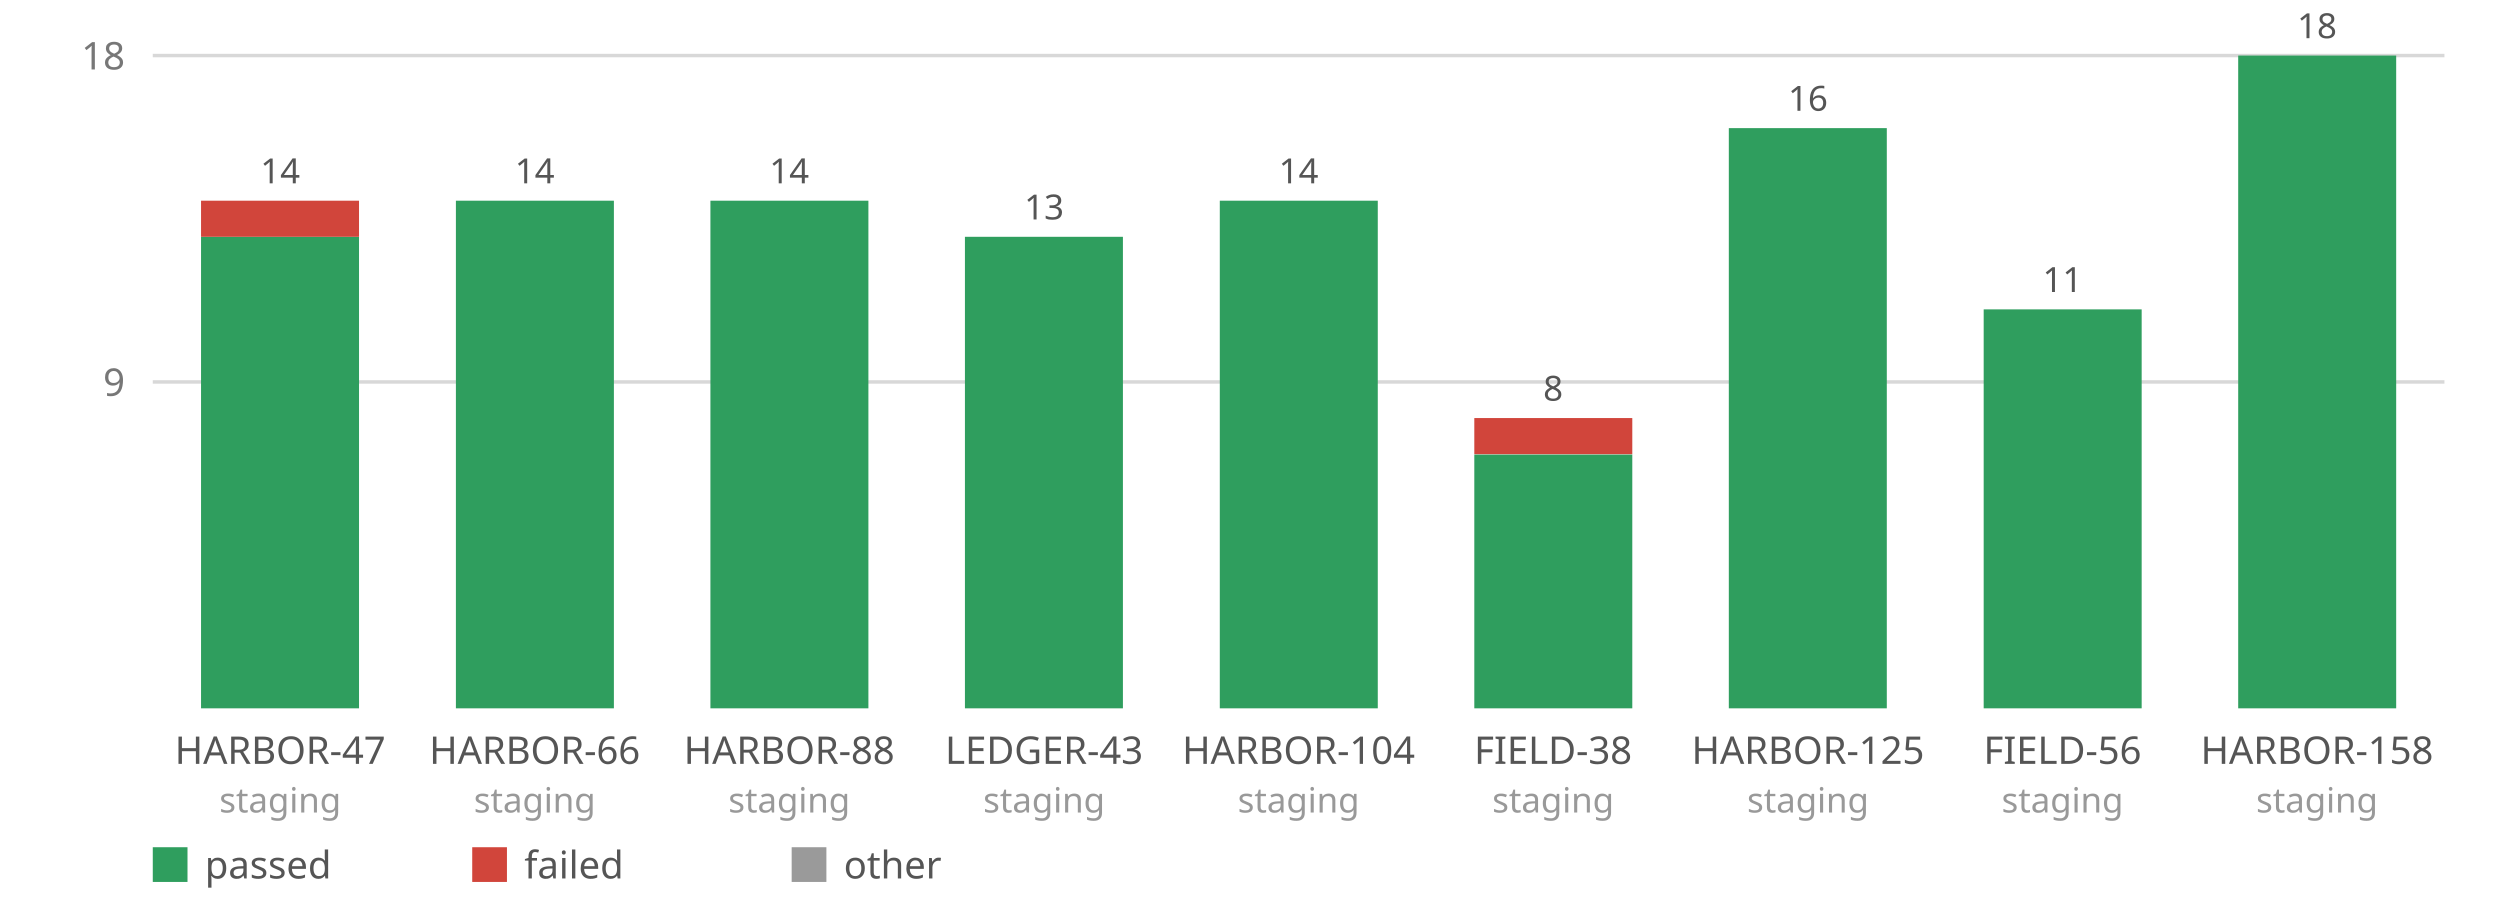
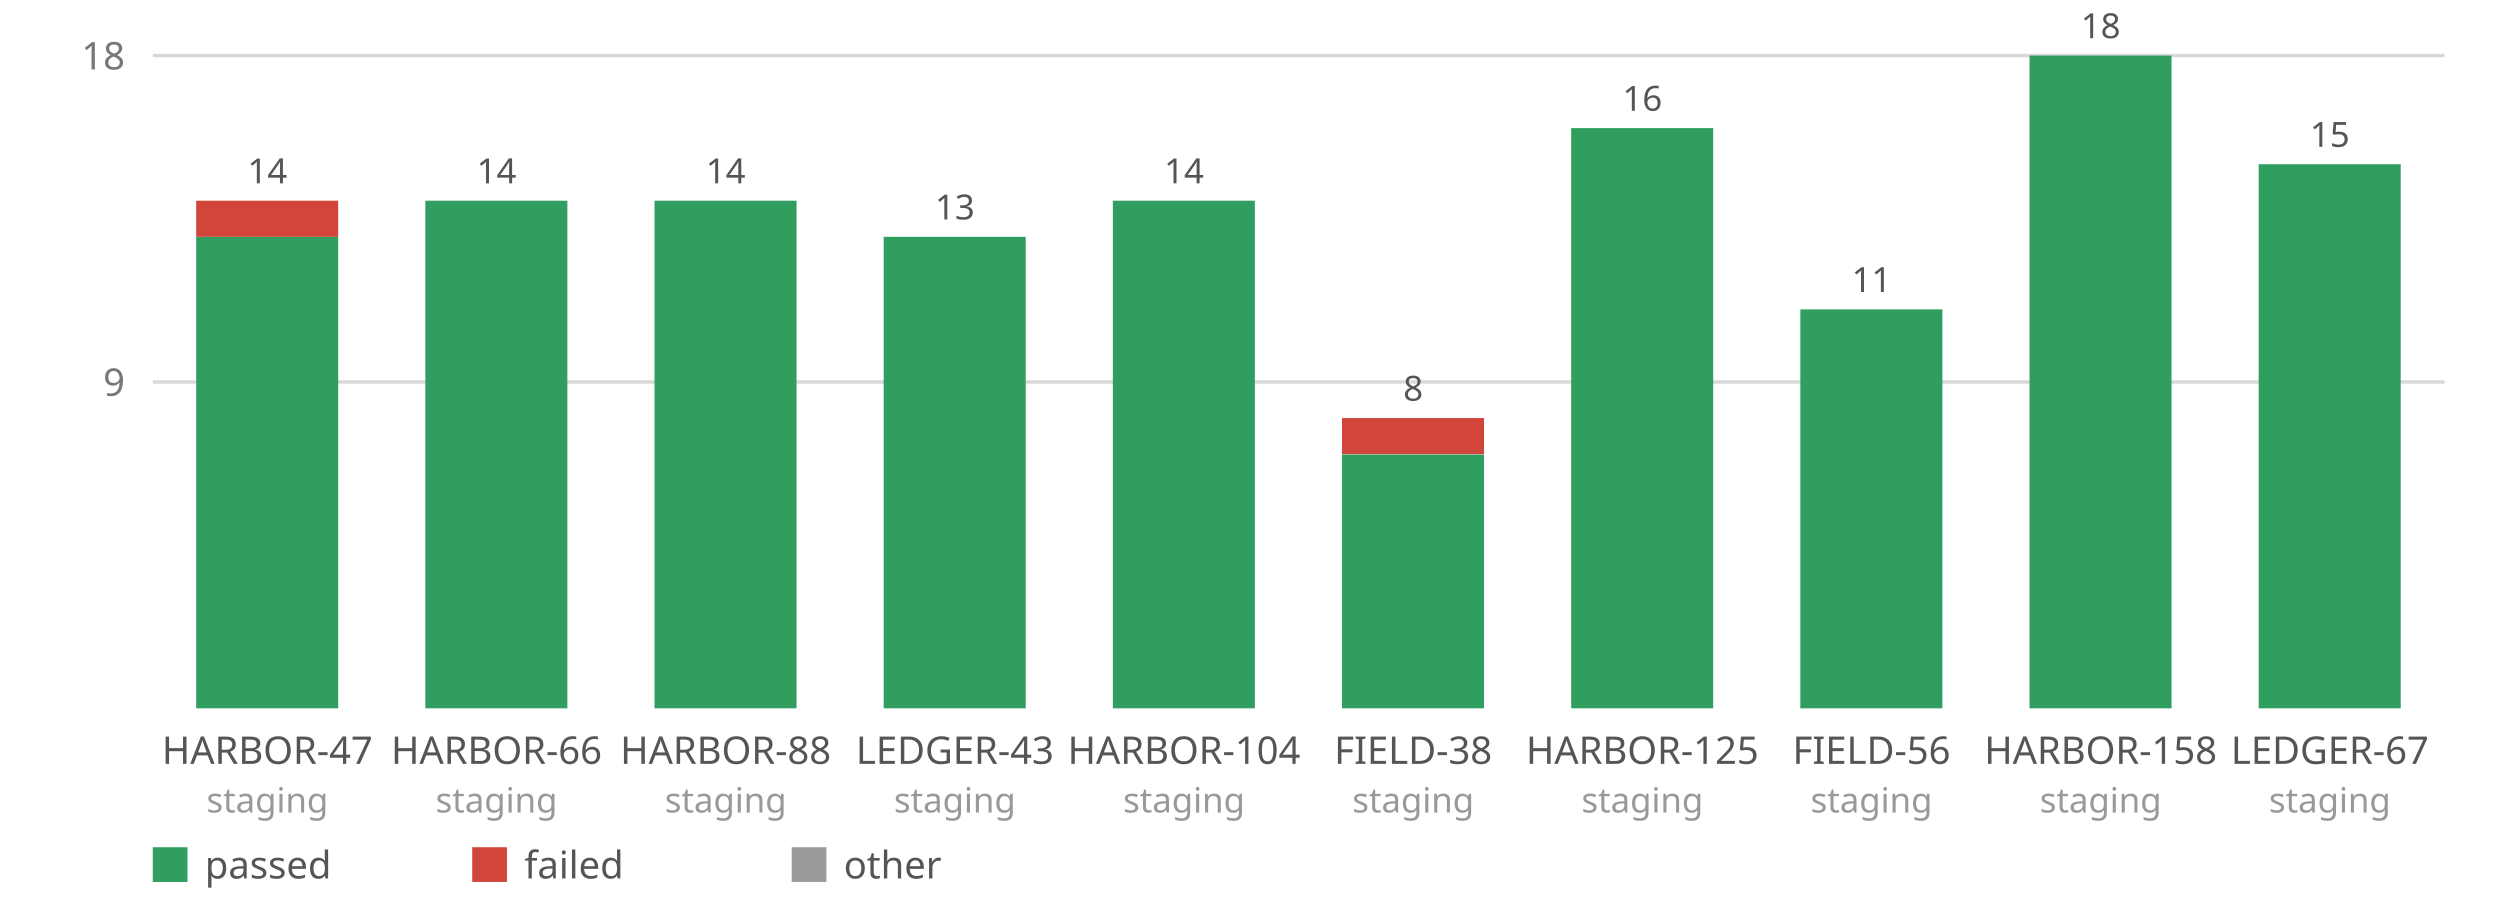
<svg xmlns="http://www.w3.org/2000/svg" viewBox="0 0 720 260" width="720" height="260" font-family="ui-sans-serif, system-ui, sans-serif">
  <rect width="720" height="260" fill="none" />
  <line x1="44" y1="110.0" x2="704" y2="110.0" stroke="#d8d8d8" stroke-width="1" />
  <text x="36" y="114.0" font-size="11" fill="#777" text-anchor="end">9</text>
  <line x1="44" y1="16.0" x2="704" y2="16.0" stroke="#d8d8d8" stroke-width="1" />
  <text x="36" y="20.0" font-size="11" fill="#777" text-anchor="end">18</text>
-   <rect x="57.9" y="68.2" width="45.5" height="135.8" fill="#2f9e5e" />
-   <rect x="57.9" y="57.8" width="45.5" height="10.4" fill="#d1453b" />
-   <text x="80.7" y="220" font-size="11" fill="#555" text-anchor="middle">HARBOR-47</text>
-   <text x="80.7" y="234" font-size="10" fill="#999" text-anchor="middle">staging</text>
-   <text x="80.7" y="52.8" font-size="10" fill="#555" text-anchor="middle">14</text>
-   <rect x="131.3" y="57.8" width="45.5" height="146.2" fill="#2f9e5e" />
-   <text x="154.0" y="220" font-size="11" fill="#555" text-anchor="middle">HARBOR-66</text>
-   <text x="154.0" y="234" font-size="10" fill="#999" text-anchor="middle">staging</text>
-   <text x="154.0" y="52.8" font-size="10" fill="#555" text-anchor="middle">14</text>
-   <rect x="204.6" y="57.8" width="45.5" height="146.2" fill="#2f9e5e" />
-   <text x="227.3" y="220" font-size="11" fill="#555" text-anchor="middle">HARBOR-88</text>
-   <text x="227.3" y="234" font-size="10" fill="#999" text-anchor="middle">staging</text>
-   <text x="227.3" y="52.8" font-size="10" fill="#555" text-anchor="middle">14</text>
-   <rect x="277.9" y="68.2" width="45.5" height="135.8" fill="#2f9e5e" />
-   <text x="300.7" y="220" font-size="11" fill="#555" text-anchor="middle">LEDGER-43</text>
-   <text x="300.7" y="234" font-size="10" fill="#999" text-anchor="middle">staging</text>
-   <text x="300.7" y="63.2" font-size="10" fill="#555" text-anchor="middle">13</text>
-   <rect x="351.3" y="57.8" width="45.5" height="146.2" fill="#2f9e5e" />
-   <text x="374.0" y="220" font-size="11" fill="#555" text-anchor="middle">HARBOR-104</text>
-   <text x="374.0" y="234" font-size="10" fill="#999" text-anchor="middle">staging</text>
-   <text x="374.0" y="52.8" font-size="10" fill="#555" text-anchor="middle">14</text>
-   <rect x="424.6" y="130.9" width="45.5" height="73.1" fill="#2f9e5e" />
-   <rect x="424.6" y="120.4" width="45.5" height="10.4" fill="#d1453b" />
-   <text x="447.3" y="220" font-size="11" fill="#555" text-anchor="middle">FIELD-38</text>
-   <text x="447.3" y="234" font-size="10" fill="#999" text-anchor="middle">staging</text>
-   <text x="447.3" y="115.4" font-size="10" fill="#555" text-anchor="middle">8</text>
-   <rect x="497.9" y="36.9" width="45.5" height="167.1" fill="#2f9e5e" />
-   <text x="520.7" y="220" font-size="11" fill="#555" text-anchor="middle">HARBOR-125</text>
-   <text x="520.7" y="234" font-size="10" fill="#999" text-anchor="middle">staging</text>
-   <text x="520.7" y="31.9" font-size="10" fill="#555" text-anchor="middle">16</text>
-   <rect x="571.3" y="89.1" width="45.5" height="114.9" fill="#2f9e5e" />
-   <text x="594.0" y="220" font-size="11" fill="#555" text-anchor="middle">FIELD-56</text>
-   <text x="594.0" y="234" font-size="10" fill="#999" text-anchor="middle">staging</text>
-   <text x="594.0" y="84.1" font-size="10" fill="#555" text-anchor="middle">11</text>
-   <rect x="644.6" y="16.0" width="45.5" height="188.0" fill="#2f9e5e" />
-   <text x="667.3" y="220" font-size="11" fill="#555" text-anchor="middle">HARBOR-158</text>
-   <text x="667.3" y="234" font-size="10" fill="#999" text-anchor="middle">staging</text>
-   <text x="667.3" y="11.0" font-size="10" fill="#555" text-anchor="middle">18</text>
+   <rect x="56.5" y="68.2" width="40.9" height="135.8" fill="#2f9e5e" />
+   <rect x="56.5" y="57.8" width="40.9" height="10.4" fill="#d1453b" />
+   <text x="77.0" y="220" font-size="11" fill="#555" text-anchor="middle">HARBOR-47</text>
+   <text x="77.0" y="234" font-size="10" fill="#999" text-anchor="middle">staging</text>
+   <text x="77.0" y="52.8" font-size="10" fill="#555" text-anchor="middle">14</text>
+   <rect x="122.5" y="57.8" width="40.9" height="146.2" fill="#2f9e5e" />
+   <text x="143.0" y="220" font-size="11" fill="#555" text-anchor="middle">HARBOR-66</text>
+   <text x="143.0" y="234" font-size="10" fill="#999" text-anchor="middle">staging</text>
+   <text x="143.0" y="52.8" font-size="10" fill="#555" text-anchor="middle">14</text>
+   <rect x="188.5" y="57.8" width="40.9" height="146.2" fill="#2f9e5e" />
+   <text x="209.0" y="220" font-size="11" fill="#555" text-anchor="middle">HARBOR-88</text>
+   <text x="209.0" y="234" font-size="10" fill="#999" text-anchor="middle">staging</text>
+   <text x="209.0" y="52.8" font-size="10" fill="#555" text-anchor="middle">14</text>
+   <rect x="254.5" y="68.2" width="40.9" height="135.8" fill="#2f9e5e" />
+   <text x="275.0" y="220" font-size="11" fill="#555" text-anchor="middle">LEDGER-43</text>
+   <text x="275.0" y="234" font-size="10" fill="#999" text-anchor="middle">staging</text>
+   <text x="275.0" y="63.2" font-size="10" fill="#555" text-anchor="middle">13</text>
+   <rect x="320.5" y="57.8" width="40.9" height="146.2" fill="#2f9e5e" />
+   <text x="341.0" y="220" font-size="11" fill="#555" text-anchor="middle">HARBOR-104</text>
+   <text x="341.0" y="234" font-size="10" fill="#999" text-anchor="middle">staging</text>
+   <text x="341.0" y="52.8" font-size="10" fill="#555" text-anchor="middle">14</text>
+   <rect x="386.5" y="130.9" width="40.9" height="73.1" fill="#2f9e5e" />
+   <rect x="386.5" y="120.4" width="40.9" height="10.4" fill="#d1453b" />
+   <text x="407.0" y="220" font-size="11" fill="#555" text-anchor="middle">FIELD-38</text>
+   <text x="407.0" y="234" font-size="10" fill="#999" text-anchor="middle">staging</text>
+   <text x="407.0" y="115.4" font-size="10" fill="#555" text-anchor="middle">8</text>
+   <rect x="452.5" y="36.9" width="40.9" height="167.1" fill="#2f9e5e" />
+   <text x="473.0" y="220" font-size="11" fill="#555" text-anchor="middle">HARBOR-125</text>
+   <text x="473.0" y="234" font-size="10" fill="#999" text-anchor="middle">staging</text>
+   <text x="473.0" y="31.9" font-size="10" fill="#555" text-anchor="middle">16</text>
+   <rect x="518.5" y="89.1" width="40.9" height="114.9" fill="#2f9e5e" />
+   <text x="539.0" y="220" font-size="11" fill="#555" text-anchor="middle">FIELD-56</text>
+   <text x="539.0" y="234" font-size="10" fill="#999" text-anchor="middle">staging</text>
+   <text x="539.0" y="84.1" font-size="10" fill="#555" text-anchor="middle">11</text>
+   <rect x="584.5" y="16.0" width="40.9" height="188.0" fill="#2f9e5e" />
+   <text x="605.0" y="220" font-size="11" fill="#555" text-anchor="middle">HARBOR-158</text>
+   <text x="605.0" y="234" font-size="10" fill="#999" text-anchor="middle">staging</text>
+   <text x="605.0" y="11.0" font-size="10" fill="#555" text-anchor="middle">18</text>
+   <rect x="650.5" y="47.3" width="40.9" height="156.7" fill="#2f9e5e" />
+   <text x="671.0" y="220" font-size="11" fill="#555" text-anchor="middle">LEDGER-67</text>
+   <text x="671.0" y="234" font-size="10" fill="#999" text-anchor="middle">staging</text>
+   <text x="671.0" y="42.3" font-size="10" fill="#555" text-anchor="middle">15</text>
  <rect x="44" y="244" width="10" height="10" fill="#2f9e5e" />
  <text x="59" y="253" font-size="11" fill="#555">passed</text>
  <rect x="136" y="244" width="10" height="10" fill="#d1453b" />
  <text x="151" y="253" font-size="11" fill="#555">failed</text>
  <rect x="228" y="244" width="10" height="10" fill="#9a9a9a" />
  <text x="243" y="253" font-size="11" fill="#555">other</text>
</svg>
